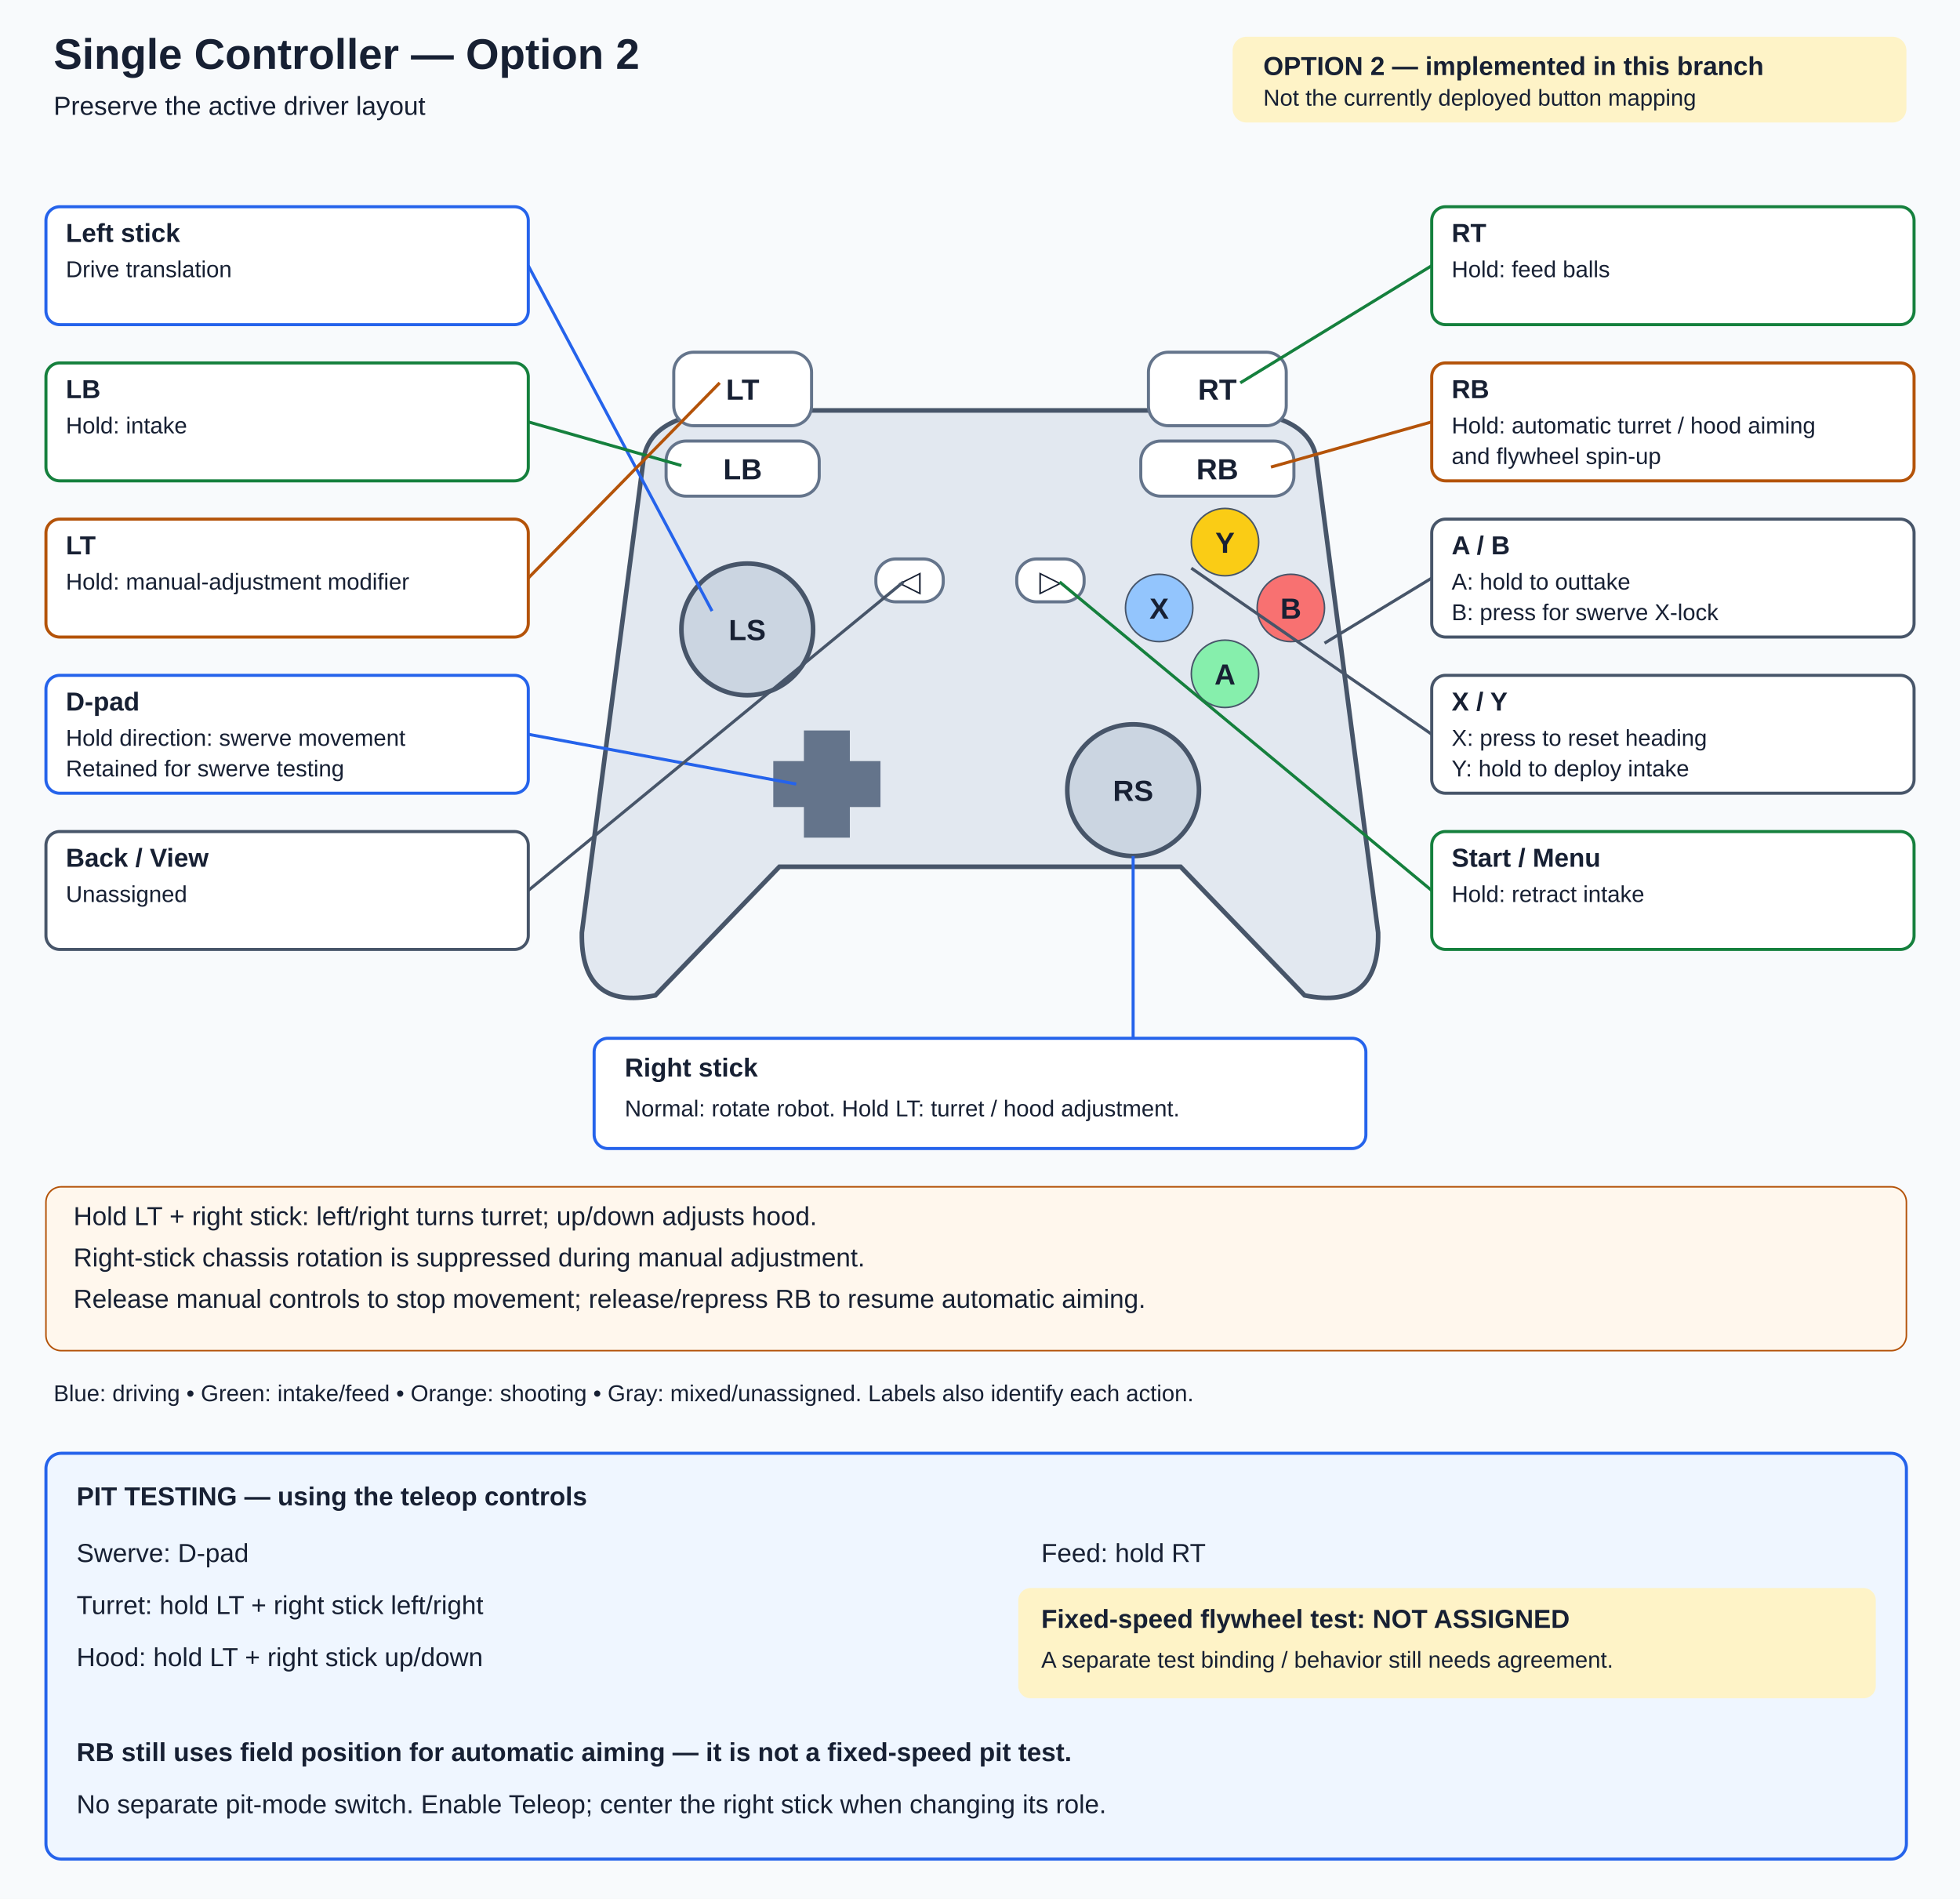
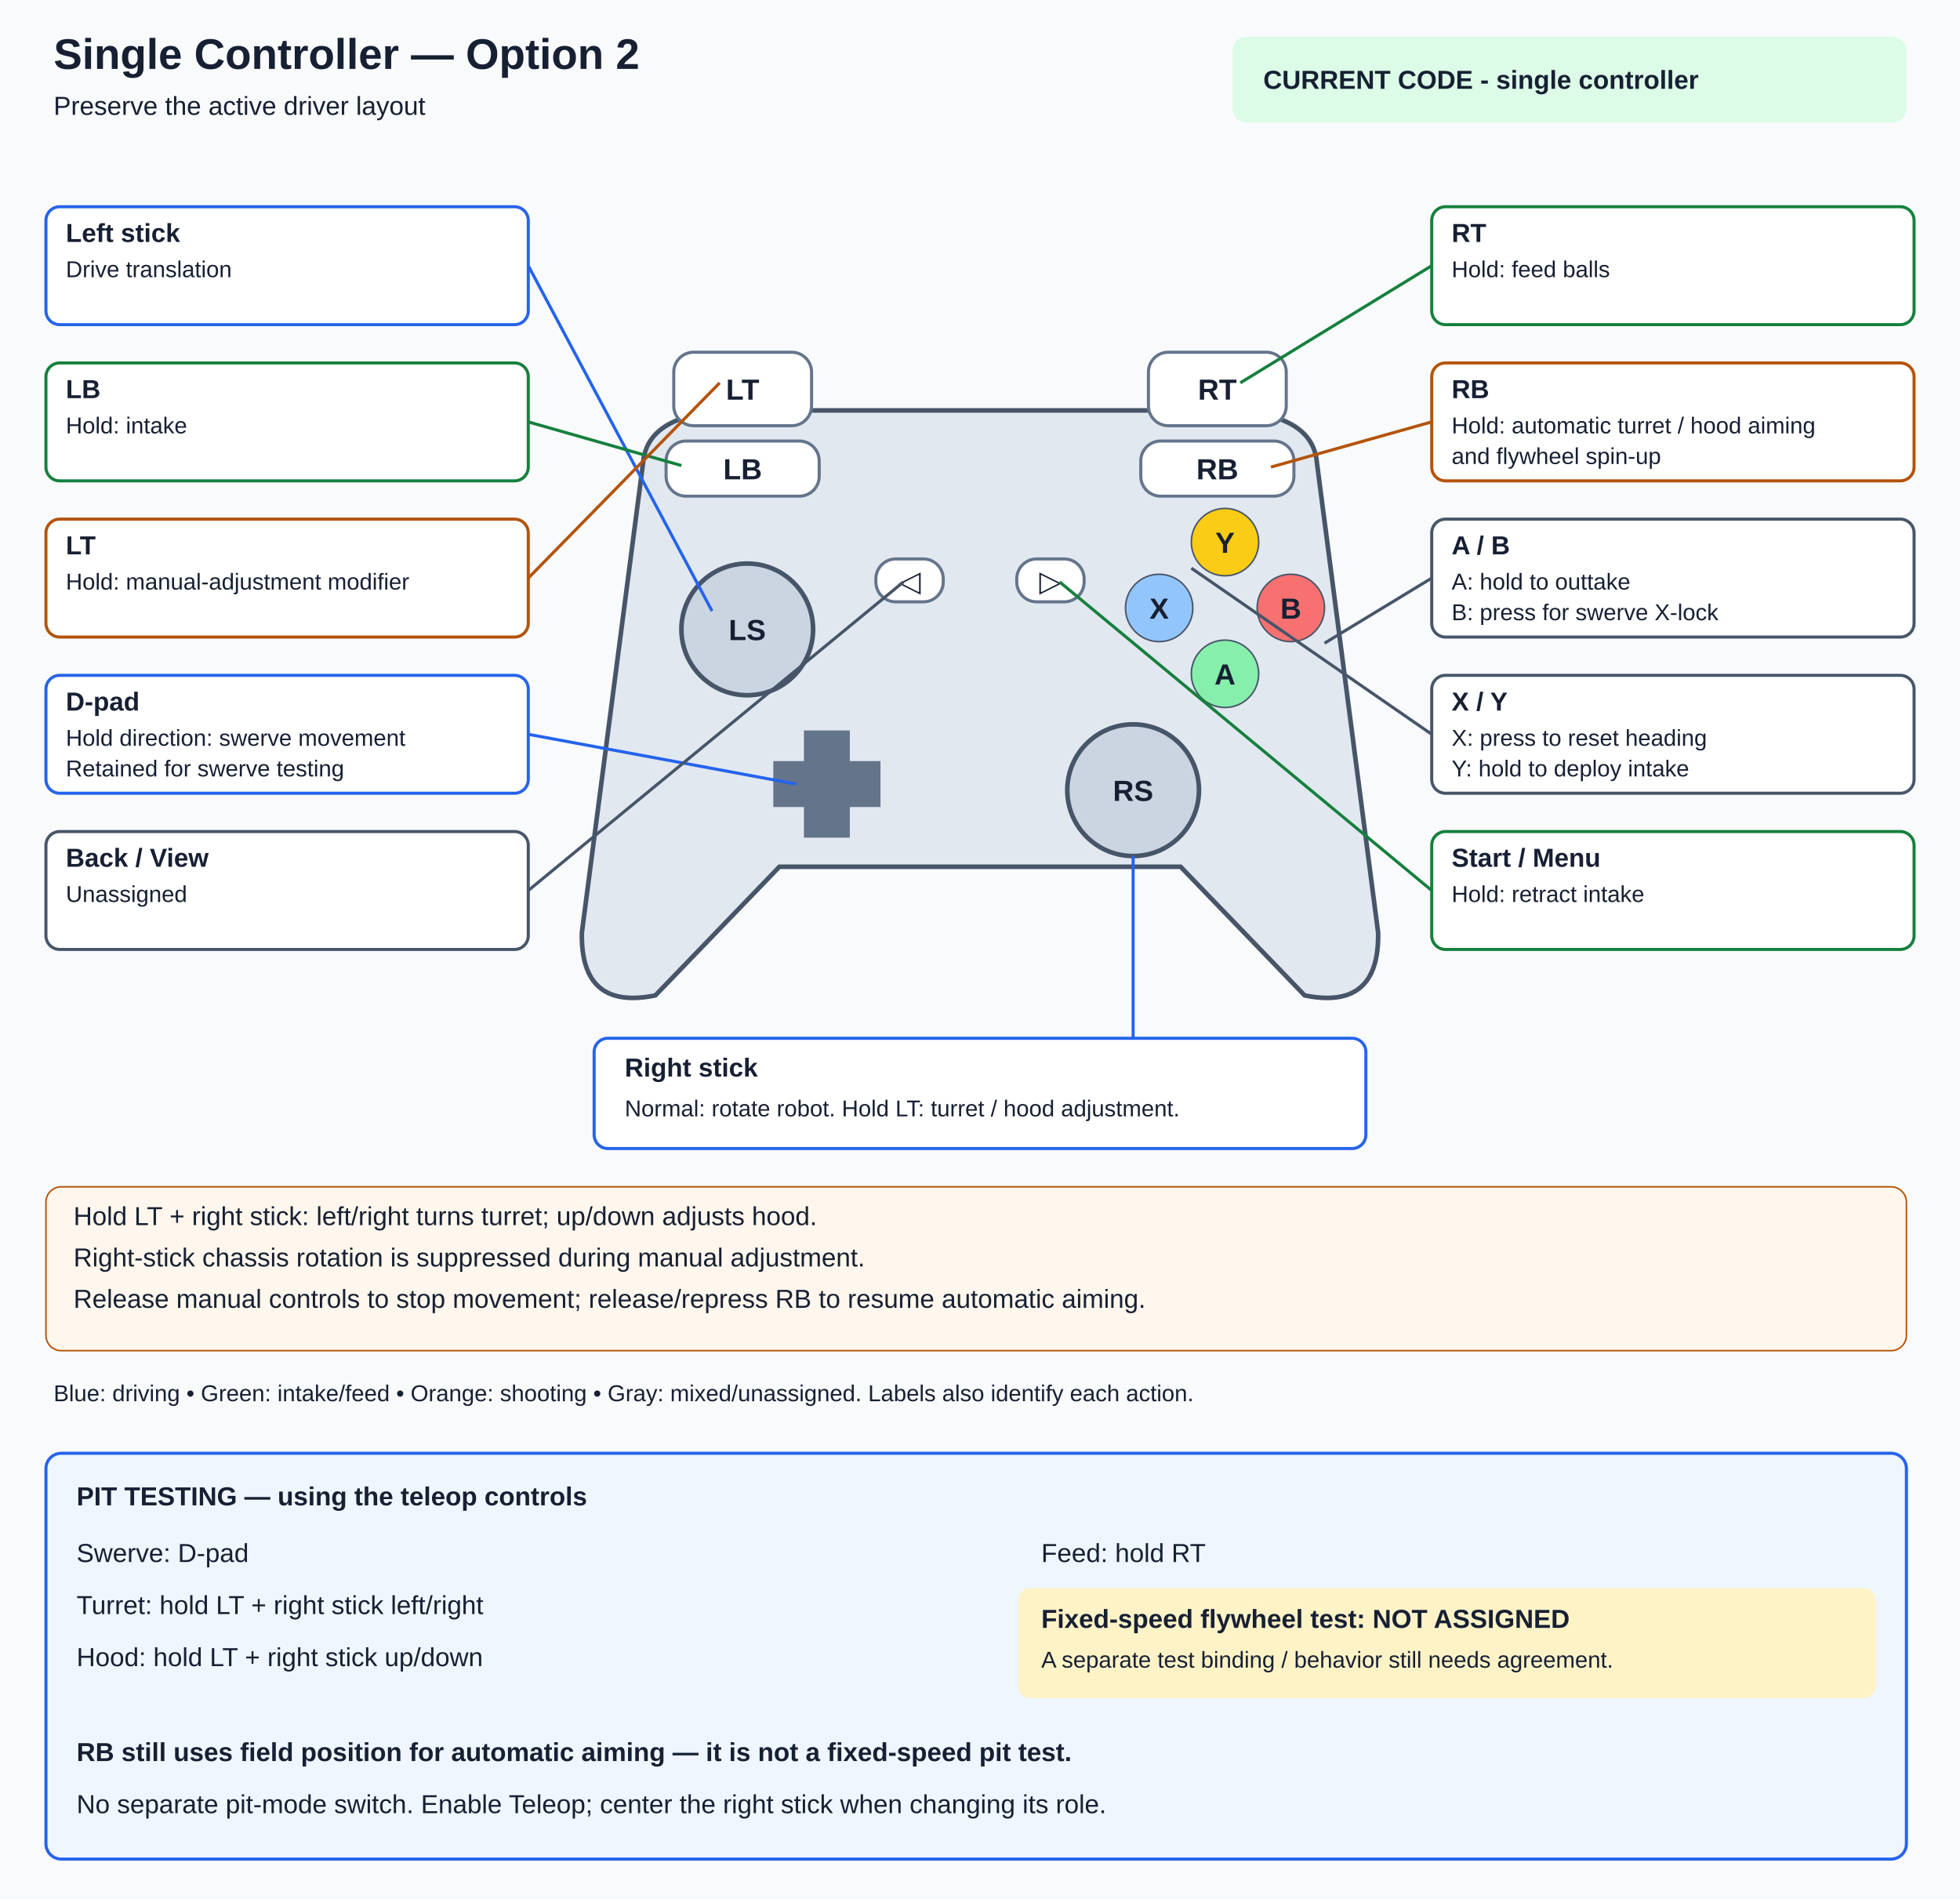
<svg xmlns="http://www.w3.org/2000/svg" width="1280" height="1240" viewBox="0 0 1280 1240" role="img" aria-labelledby="title desc">
  <rect width="1280" height="1240" fill="#f8fafc" />
  <style>text{font-family:Arial,sans-serif;fill:#172033}.heading{font-size:28px;font-weight:bold}.body{font-size:17px}.small{font-size:15px}.button{font-size:19px;font-weight:bold;text-anchor:middle}</style>
  <text x="35" y="45" class="heading">Single Controller — Option 2</text>
  <text x="35" y="75" class="body">Preserve the active driver layout</text>
-   <rect x="805" y="24" width="440" height="56" rx="9" fill="#fef3c7" />
-   <text x="825" y="49" class="body" font-weight="bold">OPTION 2 — implemented in this branch</text>
-   <text x="825" y="69" class="small">Not the currently deployed button mapping</text>
+   <rect x="805" y="24" width="440" height="56" rx="9" fill="#dcfce7" />
+   <text x="825" y="58" class="body" font-weight="bold">CURRENT CODE - single controller</text>
  <path d="M420 302 Q423 268 485 268 L795 268 Q857 268 860 302 L900 609 Q901 660 852 650 L771 566 L509 566 L428 650 Q379 660 380 609 Z" fill="#e2e8f0" stroke="#475569" stroke-width="3" />
  <rect x="440" y="230" width="90" height="48" rx="13" fill="white" stroke="#64748b" stroke-width="2" />
  <text x="485.0" y="261.0" class="button">LT</text>
  <rect x="750" y="230" width="90" height="48" rx="13" fill="white" stroke="#64748b" stroke-width="2" />
  <text x="795.0" y="261.0" class="button">RT</text>
  <rect x="435" y="288" width="100" height="36" rx="13" fill="white" stroke="#64748b" stroke-width="2" />
  <text x="485.0" y="313.0" class="button">LB</text>
  <rect x="745" y="288" width="100" height="36" rx="13" fill="white" stroke="#64748b" stroke-width="2" />
  <text x="795.0" y="313.0" class="button">RB</text>
  <rect x="572" y="365" width="44" height="28" rx="13" fill="white" stroke="#64748b" stroke-width="2" />
  <text x="594.0" y="386.0" class="button">◁</text>
  <rect x="664" y="365" width="44" height="28" rx="13" fill="white" stroke="#64748b" stroke-width="2" />
  <text x="686.0" y="386.0" class="button">▷</text>
  <circle cx="488" cy="411" r="43" fill="#cbd5e1" stroke="#475569" stroke-width="3" />
  <text x="488" y="418" class="button">LS</text>
  <circle cx="740" cy="516" r="43" fill="#cbd5e1" stroke="#475569" stroke-width="3" />
  <text x="740" y="523" class="button">RS</text>
  <path d="M525 477 H555 V497 H575 V527 H555 V547 H525 V527 H505 V497 H525 Z" fill="#64748b" />
  <circle cx="800" cy="354" r="22" fill="#facc15" stroke="#475569" />
  <text x="800" y="361" class="button">Y</text>
  <circle cx="843" cy="397" r="22" fill="#f87171" stroke="#475569" />
  <text x="843" y="404" class="button">B</text>
  <circle cx="800" cy="440" r="22" fill="#86efac" stroke="#475569" />
  <text x="800" y="447" class="button">A</text>
  <circle cx="757" cy="397" r="22" fill="#93c5fd" stroke="#475569" />
  <text x="757" y="404" class="button">X</text>
  <path d="M345 173.5 L465 399" stroke="#2563eb" stroke-width="2" fill="none" />
  <rect x="30" y="135" width="315" height="77" rx="9" fill="white" stroke="#2563eb" stroke-width="2" />
  <text x="43" y="158" class="body" font-weight="bold">Left stick</text>
  <text x="43" y="181" class="small">Drive translation</text>
  <path d="M345 275.5 L445 304" stroke="#15803d" stroke-width="2" fill="none" />
  <rect x="30" y="237" width="315" height="77" rx="9" fill="white" stroke="#15803d" stroke-width="2" />
  <text x="43" y="260" class="body" font-weight="bold">LB</text>
  <text x="43" y="283" class="small">Hold: intake</text>
  <path d="M345 377.5 L470 250" stroke="#b45309" stroke-width="2" fill="none" />
  <rect x="30" y="339" width="315" height="77" rx="9" fill="white" stroke="#b45309" stroke-width="2" />
  <text x="43" y="362" class="body" font-weight="bold">LT</text>
  <text x="43" y="385" class="small">Hold: manual-adjustment modifier</text>
  <path d="M345 479.5 L520 512" stroke="#2563eb" stroke-width="2" fill="none" />
  <rect x="30" y="441" width="315" height="77" rx="9" fill="white" stroke="#2563eb" stroke-width="2" />
  <text x="43" y="464" class="body" font-weight="bold">D-pad</text>
  <text x="43" y="487" class="small">Hold direction: swerve movement</text>
  <text x="43" y="507" class="small">Retained for swerve testing</text>
  <path d="M345 581.5 L590 380" stroke="#475569" stroke-width="2" fill="none" />
  <rect x="30" y="543" width="315" height="77" rx="9" fill="white" stroke="#475569" stroke-width="2" />
  <text x="43" y="566" class="body" font-weight="bold">Back / View</text>
  <text x="43" y="589" class="small">Unassigned</text>
  <path d="M935 173.5 L810 250" stroke="#15803d" stroke-width="2" fill="none" />
  <rect x="935" y="135" width="315" height="77" rx="9" fill="white" stroke="#15803d" stroke-width="2" />
  <text x="948" y="158" class="body" font-weight="bold">RT</text>
  <text x="948" y="181" class="small">Hold: feed balls</text>
  <path d="M935 275.5 L830 305" stroke="#b45309" stroke-width="2" fill="none" />
  <rect x="935" y="237" width="315" height="77" rx="9" fill="white" stroke="#b45309" stroke-width="2" />
  <text x="948" y="260" class="body" font-weight="bold">RB</text>
  <text x="948" y="283" class="small">Hold: automatic turret / hood aiming</text>
  <text x="948" y="303" class="small">and flywheel spin-up</text>
  <path d="M935 377.5 L865 420" stroke="#475569" stroke-width="2" fill="none" />
  <rect x="935" y="339" width="315" height="77" rx="9" fill="white" stroke="#475569" stroke-width="2" />
  <text x="948" y="362" class="body" font-weight="bold">A / B</text>
  <text x="948" y="385" class="small">A: hold to outtake</text>
  <text x="948" y="405" class="small">B: press for swerve X-lock</text>
  <path d="M935 479.5 L778 371" stroke="#475569" stroke-width="2" fill="none" />
  <rect x="935" y="441" width="315" height="77" rx="9" fill="white" stroke="#475569" stroke-width="2" />
  <text x="948" y="464" class="body" font-weight="bold">X / Y</text>
  <text x="948" y="487" class="small">X: press to reset heading</text>
  <text x="948" y="507" class="small">Y: hold to deploy intake</text>
  <path d="M935 581.5 L692 380" stroke="#15803d" stroke-width="2" fill="none" />
  <rect x="935" y="543" width="315" height="77" rx="9" fill="white" stroke="#15803d" stroke-width="2" />
  <text x="948" y="566" class="body" font-weight="bold">Start / Menu</text>
  <text x="948" y="589" class="small">Hold: retract intake</text>
  <path d="M740 559 V678" stroke="#2563eb" stroke-width="2" />
  <rect x="388" y="678" width="504" height="72" rx="9" fill="white" stroke="#2563eb" stroke-width="2" />
  <text x="408" y="703" class="body" font-weight="bold">Right stick</text>
  <text x="408" y="729" class="small">Normal: rotate robot. Hold LT: turret / hood adjustment.</text>
  <rect x="30" y="775" width="1215" height="107" rx="10" fill="#fff7ed" stroke="#b45309" />
  <text x="48" y="800" dy="0" class="body">Hold LT + right stick: left/right turns turret; up/down adjusts hood.</text>
  <text x="48" y="800" dy="27" class="body">Right-stick chassis rotation is suppressed during manual adjustment.</text>
  <text x="48" y="800" dy="54" class="body">Release manual controls to stop movement; release/repress RB to resume automatic aiming.</text>
  <text x="35" y="915" class="small">Blue: driving • Green: intake/feed • Orange: shooting • Gray: mixed/unassigned. Labels also identify each action.</text>
  <rect x="30" y="949" width="1215" height="265" rx="10" fill="#eff6ff" stroke="#2563eb" stroke-width="2" />
  <text x="50" y="983" class="body" font-weight="bold">PIT TESTING — using the teleop controls</text>
  <text x="50" y="1020" class="body">Swerve: D-pad</text>
  <text x="50" y="1054" class="body">Turret: hold LT + right stick left/right</text>
  <text x="50" y="1088" class="body">Hood: hold LT + right stick up/down</text>
  <text x="680" y="1020" class="body">Feed: hold RT</text>
  <rect x="665" y="1037" width="560" height="72" rx="8" fill="#fef3c7" />
  <text x="680" y="1063" class="body" font-weight="bold">Fixed-speed flywheel test: NOT ASSIGNED</text>
  <text x="680" y="1089" class="small">A separate test binding / behavior still needs agreement.</text>
  <text x="50" y="1150" class="body" font-weight="bold">RB still uses field position for automatic aiming — it is not a fixed-speed pit test.</text>
  <text x="50" y="1184" class="body">No separate pit-mode switch. Enable Teleop; center the right stick when changing its role.</text>
</svg>
